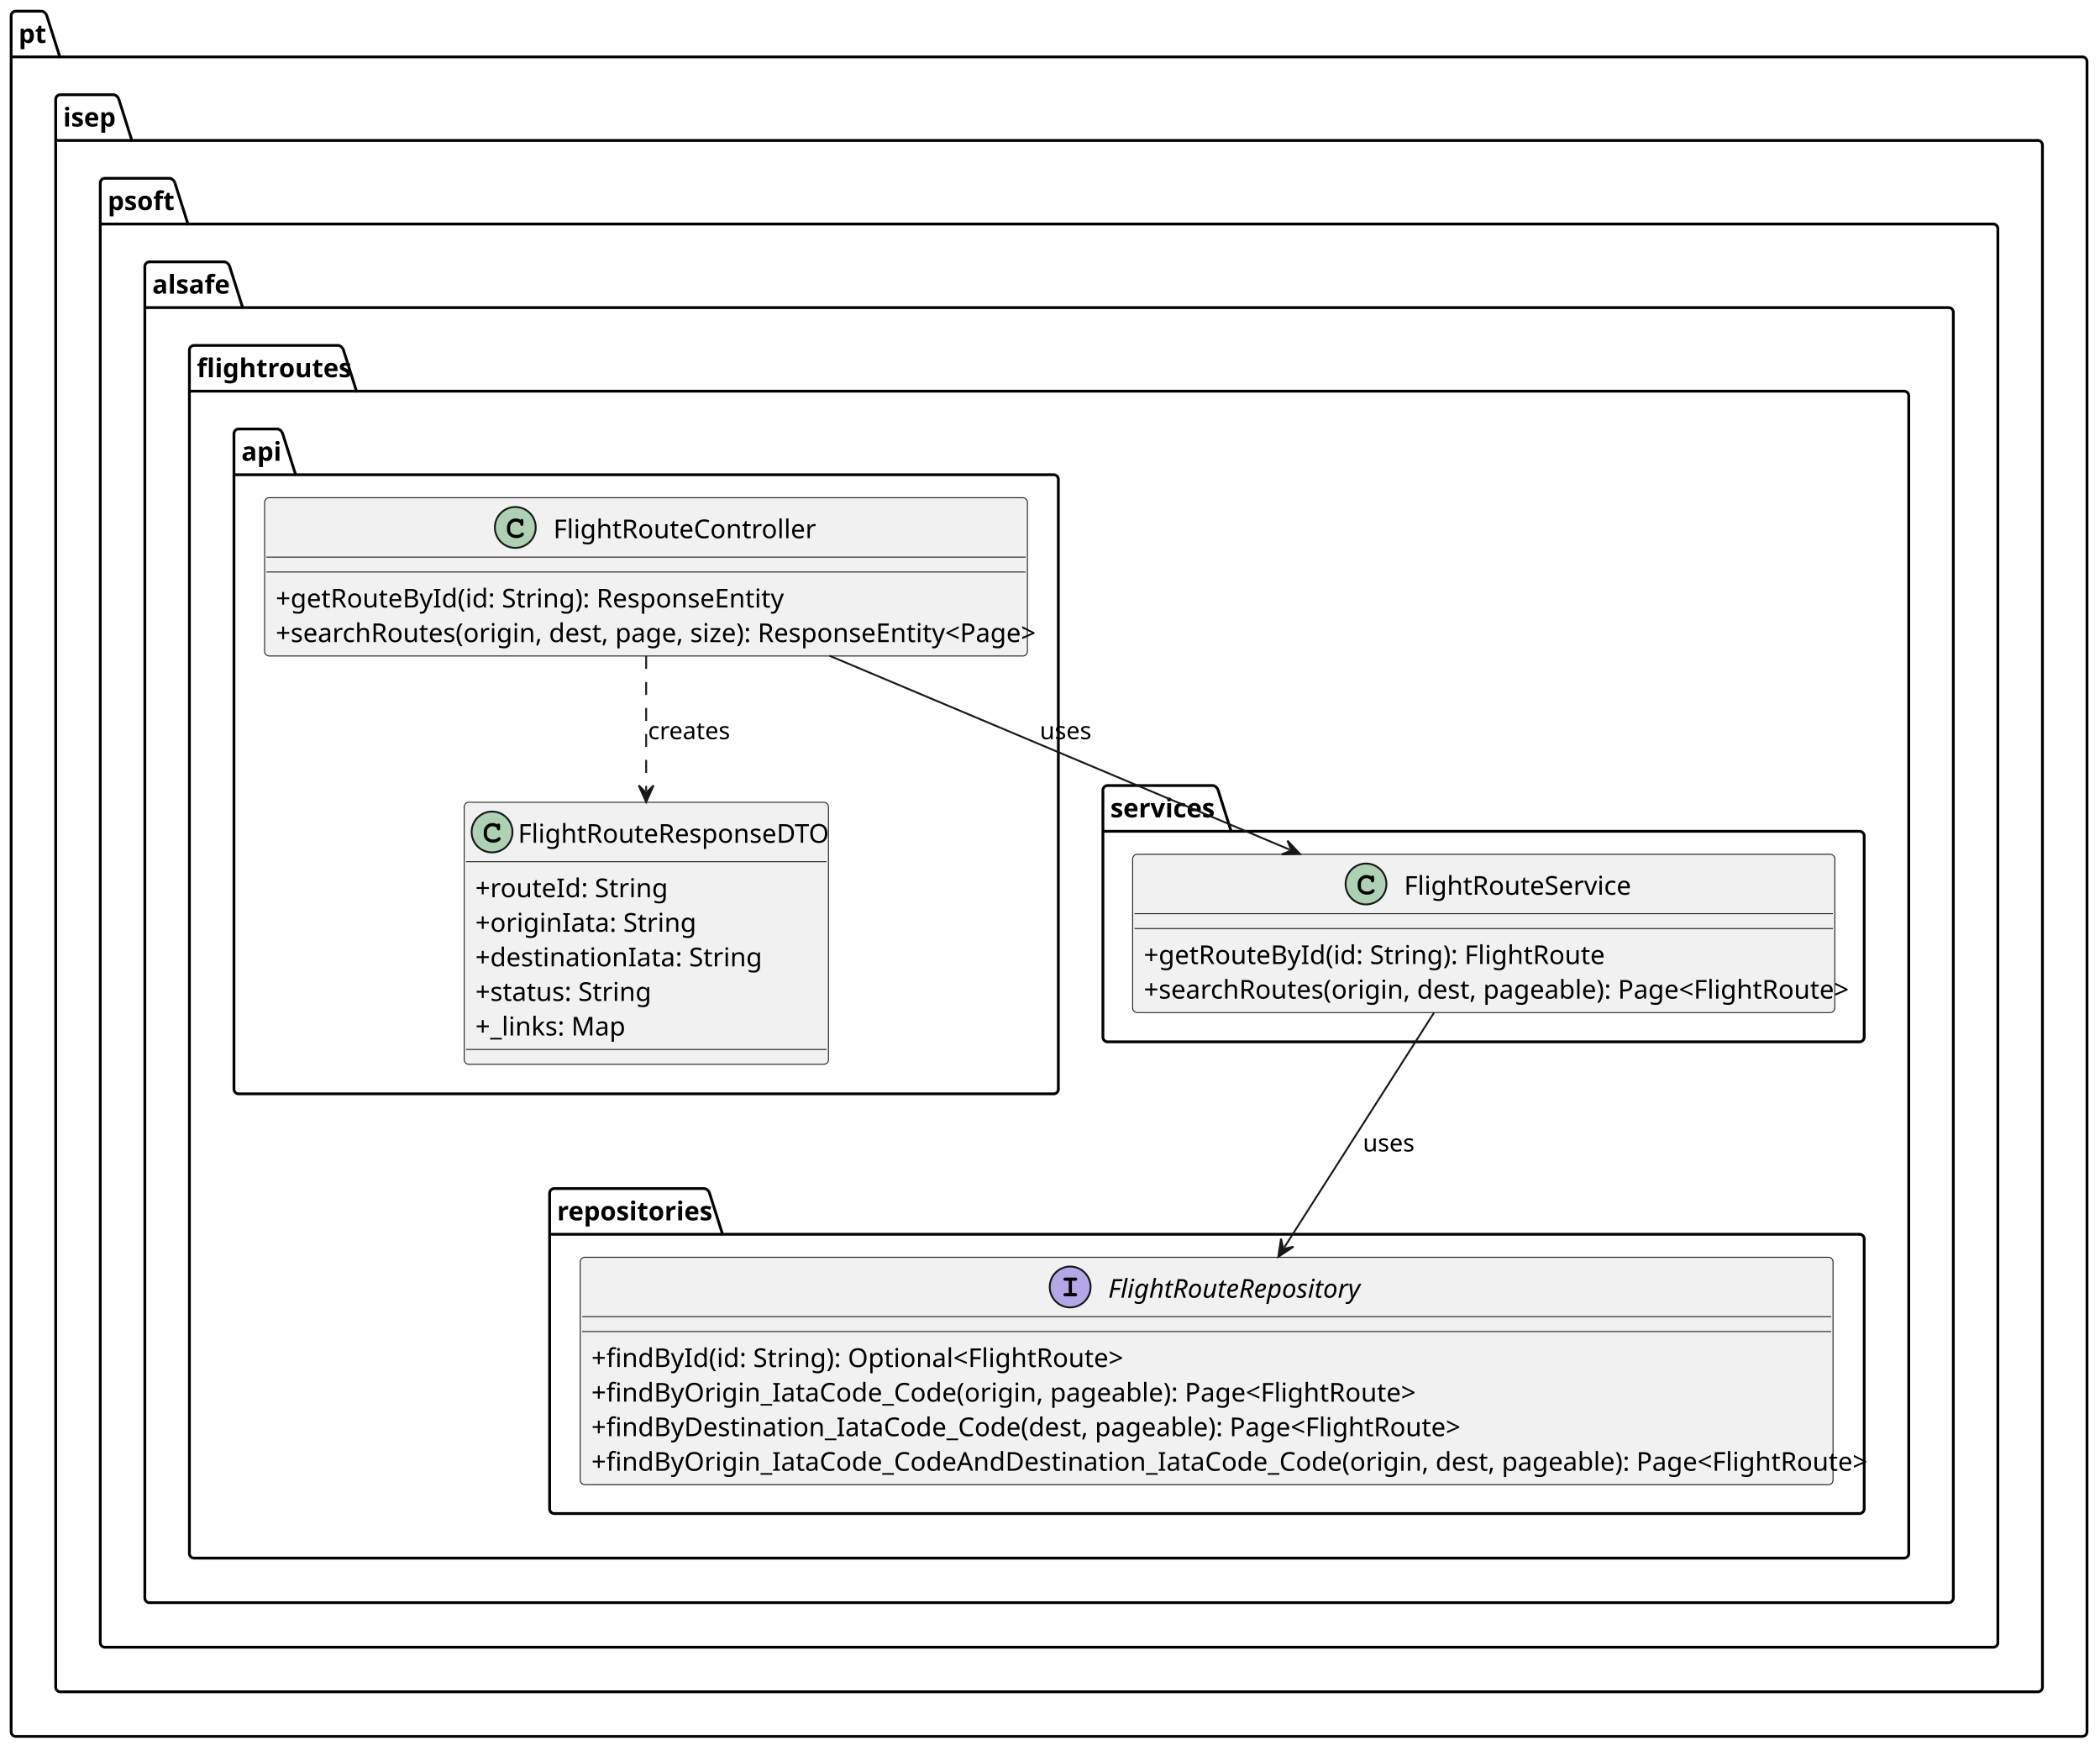
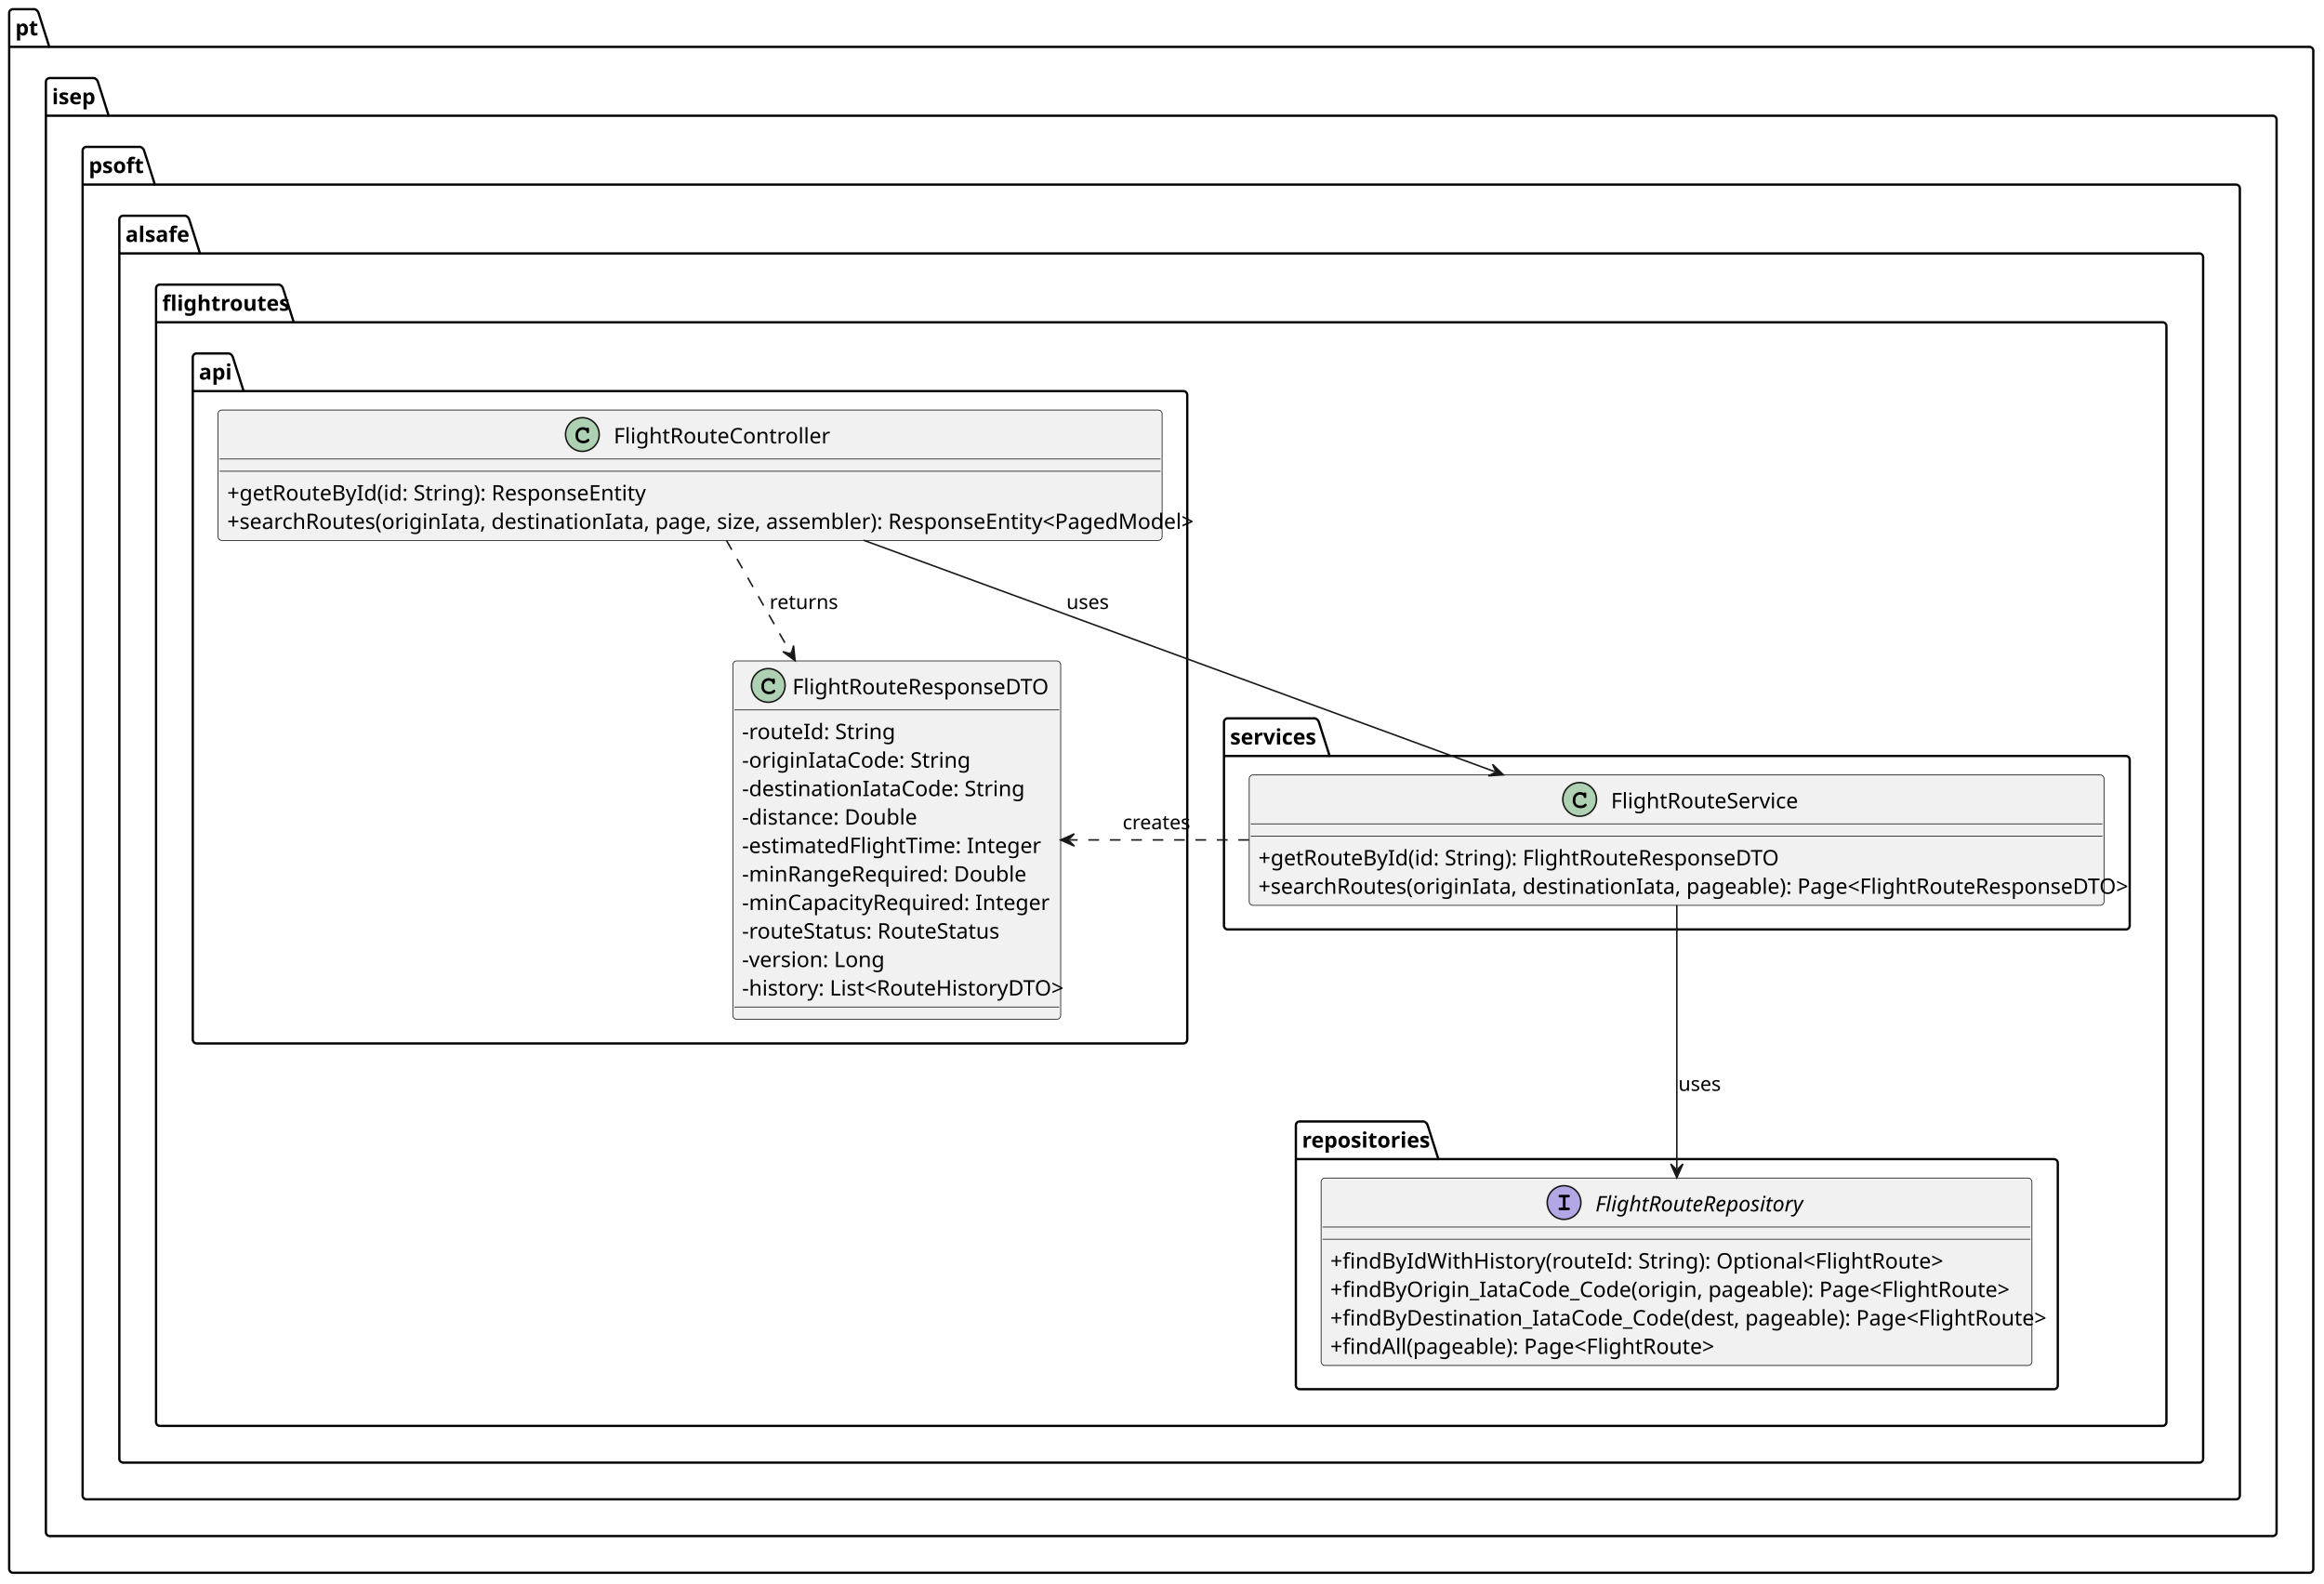
- <svg xmlns="http://www.w3.org/2000/svg" contentStyleType="text/css" data-diagram-type="CLASS" height="942px" preserveAspectRatio="none" style="width:1131px;height:942px;background:#FFFFFF;" version="1.1" viewBox="0 0 1131 942" width="1131px" zoomAndPan="magnify">
+ <svg xmlns="http://www.w3.org/2000/svg" contentStyleType="text/css" data-diagram-type="CLASS" height="1035px" preserveAspectRatio="none" style="width:1519px;height:1035px;background:#FFFFFF;" version="1.1" viewBox="0 0 1519 1035" width="1519px" zoomAndPan="magnify">
  <defs />
  <g>
    <g class="cluster" data-entity="pt" data-source-line="4" data-uid="ent0004" id="cluster_pt">
-       <path d="M8.5,6.014 L22.714,6.014 A3.75,3.75 0 0 1 25.214,8.514 L32.214,30.635 L1121.5,30.635 A2.5,2.5 0 0 1 1124,33.135 L1124,932.514 A2.5,2.5 0 0 1 1121.5,935.014 L8.5,935.014 A2.5,2.5 0 0 1 6,932.514 L6,8.514 A2.5,2.5 0 0 1 8.5,6.014" fill="none" style="stroke:#000000;stroke-width:1.5;" />
+       <path d="M8.5,6.014 L22.714,6.014 A3.75,3.75 0 0 1 25.214,8.514 L32.214,30.635 L1509.5,30.635 A2.5,2.5 0 0 1 1512,33.135 L1512,1025.514 A2.5,2.5 0 0 1 1509.5,1028.014 L8.5,1028.014 A2.5,2.5 0 0 1 6,1025.514 L6,8.514 A2.5,2.5 0 0 1 8.5,6.014" fill="none" style="stroke:#000000;stroke-width:1.5;" />
      <line style="stroke:#000000;stroke-width:1.5;" x1="6" x2="32.214" y1="30.635" y2="30.635" />
      <text fill="#000000" font-family="sans-serif" font-size="14" font-weight="bold" lengthAdjust="spacing" textLength="13.214" x="10" y="23.121">pt</text>
    </g>
    <g class="cluster" data-entity="isep" data-source-line="4" data-uid="ent0005" id="cluster_isep">
-       <path d="M32.5,51.014 L61.514,51.014 A3.75,3.75 0 0 1 64.014,53.514 L71.014,75.635 L1097.5,75.635 A2.5,2.5 0 0 1 1100,78.135 L1100,908.514 A2.5,2.5 0 0 1 1097.5,911.014 L32.5,911.014 A2.5,2.5 0 0 1 30,908.514 L30,53.514 A2.5,2.5 0 0 1 32.5,51.014" fill="none" style="stroke:#000000;stroke-width:1.5;" />
+       <path d="M32.5,51.014 L61.514,51.014 A3.75,3.75 0 0 1 64.014,53.514 L71.014,75.635 L1485.5,75.635 A2.5,2.5 0 0 1 1488,78.135 L1488,1001.514 A2.5,2.5 0 0 1 1485.5,1004.014 L32.5,1004.014 A2.5,2.5 0 0 1 30,1001.514 L30,53.514 A2.5,2.5 0 0 1 32.5,51.014" fill="none" style="stroke:#000000;stroke-width:1.5;" />
      <line style="stroke:#000000;stroke-width:1.5;" x1="30" x2="71.014" y1="75.635" y2="75.635" />
      <text fill="#000000" font-family="sans-serif" font-size="14" font-weight="bold" lengthAdjust="spacing" textLength="28.014" x="34" y="68.121">isep</text>
    </g>
    <g class="cluster" data-entity="psoft" data-source-line="4" data-uid="ent0006" id="cluster_psoft">
-       <path d="M56.5,96.014 L91.714,96.014 A3.75,3.75 0 0 1 94.214,98.514 L101.214,120.635 L1073.5,120.635 A2.5,2.5 0 0 1 1076,123.135 L1076,884.514 A2.5,2.5 0 0 1 1073.5,887.014 L56.5,887.014 A2.5,2.5 0 0 1 54,884.514 L54,98.514 A2.5,2.5 0 0 1 56.5,96.014" fill="none" style="stroke:#000000;stroke-width:1.5;" />
+       <path d="M56.5,96.014 L91.714,96.014 A3.75,3.75 0 0 1 94.214,98.514 L101.214,120.635 L1461.5,120.635 A2.5,2.5 0 0 1 1464,123.135 L1464,977.514 A2.5,2.5 0 0 1 1461.5,980.014 L56.5,980.014 A2.5,2.5 0 0 1 54,977.514 L54,98.514 A2.5,2.5 0 0 1 56.5,96.014" fill="none" style="stroke:#000000;stroke-width:1.5;" />
      <line style="stroke:#000000;stroke-width:1.5;" x1="54" x2="101.214" y1="120.635" y2="120.635" />
      <text fill="#000000" font-family="sans-serif" font-size="14" font-weight="bold" lengthAdjust="spacing" textLength="34.214" x="58" y="113.121">psoft</text>
    </g>
    <g class="cluster" data-entity="alsafe" data-source-line="4" data-uid="ent0007" id="cluster_alsafe">
-       <path d="M80.5,141.014 L121.196,141.014 A3.75,3.75 0 0 1 123.696,143.514 L130.696,165.635 L1049.5,165.635 A2.5,2.5 0 0 1 1052,168.135 L1052,860.514 A2.5,2.5 0 0 1 1049.5,863.014 L80.5,863.014 A2.5,2.5 0 0 1 78,860.514 L78,143.514 A2.5,2.5 0 0 1 80.5,141.014" fill="none" style="stroke:#000000;stroke-width:1.5;" />
+       <path d="M80.5,141.014 L121.196,141.014 A3.75,3.75 0 0 1 123.696,143.514 L130.696,165.635 L1437.5,165.635 A2.5,2.5 0 0 1 1440,168.135 L1440,953.514 A2.5,2.5 0 0 1 1437.5,956.014 L80.5,956.014 A2.5,2.5 0 0 1 78,953.514 L78,143.514 A2.5,2.5 0 0 1 80.5,141.014" fill="none" style="stroke:#000000;stroke-width:1.5;" />
      <line style="stroke:#000000;stroke-width:1.5;" x1="78" x2="130.696" y1="165.635" y2="165.635" />
      <text fill="#000000" font-family="sans-serif" font-size="14" font-weight="bold" lengthAdjust="spacing" textLength="39.696" x="82" y="158.121">alsafe</text>
    </g>
    <g class="cluster" data-entity="flightroutes" data-source-line="4" data-uid="ent0008" id="cluster_flightroutes">
-       <path d="M104.5,186.014 L182.493,186.014 A3.75,3.75 0 0 1 184.993,188.514 L191.993,210.635 L1025.5,210.635 A2.5,2.5 0 0 1 1028,213.135 L1028,836.514 A2.5,2.5 0 0 1 1025.5,839.014 L104.5,839.014 A2.5,2.5 0 0 1 102,836.514 L102,188.514 A2.5,2.5 0 0 1 104.5,186.014" fill="none" style="stroke:#000000;stroke-width:1.5;" />
+       <path d="M104.5,186.014 L182.493,186.014 A3.75,3.75 0 0 1 184.993,188.514 L191.993,210.635 L1413.5,210.635 A2.5,2.5 0 0 1 1416,213.135 L1416,929.514 A2.5,2.5 0 0 1 1413.5,932.014 L104.5,932.014 A2.5,2.5 0 0 1 102,929.514 L102,188.514 A2.5,2.5 0 0 1 104.5,186.014" fill="none" style="stroke:#000000;stroke-width:1.5;" />
      <line style="stroke:#000000;stroke-width:1.5;" x1="102" x2="191.993" y1="210.635" y2="210.635" />
      <text fill="#000000" font-family="sans-serif" font-size="14" font-weight="bold" lengthAdjust="spacing" textLength="76.993" x="106" y="203.121">flightroutes</text>
    </g>
    <g class="cluster" data-entity="api" data-source-line="3" data-uid="ent0002" id="cluster_api">
-       <path d="M128.5,231.014 L149.727,231.014 A3.75,3.75 0 0 1 152.227,233.514 L159.227,255.635 L567.5,255.635 A2.5,2.5 0 0 1 570,258.135 L570,586.514 A2.5,2.5 0 0 1 567.5,589.014 L128.5,589.014 A2.5,2.5 0 0 1 126,586.514 L126,233.514 A2.5,2.5 0 0 1 128.5,231.014" fill="none" style="stroke:#000000;stroke-width:1.5;" />
+       <path d="M128.5,231.014 L149.727,231.014 A3.75,3.75 0 0 1 152.227,233.514 L159.227,255.635 L773.5,255.635 A2.5,2.5 0 0 1 776,258.135 L776,679.514 A2.5,2.5 0 0 1 773.5,682.014 L128.5,682.014 A2.5,2.5 0 0 1 126,679.514 L126,233.514 A2.5,2.5 0 0 1 128.5,231.014" fill="none" style="stroke:#000000;stroke-width:1.5;" />
      <line style="stroke:#000000;stroke-width:1.5;" x1="126" x2="159.227" y1="255.635" y2="255.635" />
      <text fill="#000000" font-family="sans-serif" font-size="14" font-weight="bold" lengthAdjust="spacing" textLength="20.227" x="130" y="248.121">api</text>
    </g>
-     <g class="cluster" data-entity="services" data-source-line="17" data-uid="ent0010" id="cluster_services">
-       <path d="M596.5,423.014 L653.555,423.014 A3.75,3.75 0 0 1 656.055,425.514 L663.055,447.635 L1001.5,447.635 A2.5,2.5 0 0 1 1004,450.135 L1004,558.514 A2.5,2.5 0 0 1 1001.5,561.014 L596.5,561.014 A2.5,2.5 0 0 1 594,558.514 L594,425.514 A2.5,2.5 0 0 1 596.5,423.014" fill="none" style="stroke:#000000;stroke-width:1.5;" />
-       <line style="stroke:#000000;stroke-width:1.5;" x1="594" x2="663.055" y1="447.635" y2="447.635" />
-       <text fill="#000000" font-family="sans-serif" font-size="14" font-weight="bold" lengthAdjust="spacing" textLength="56.055" x="598" y="440.121">services</text>
+     <g class="cluster" data-entity="services" data-source-line="22" data-uid="ent0010" id="cluster_services">
+       <path d="M802.5,469.514 L859.555,469.514 A3.75,3.75 0 0 1 862.055,472.014 L869.055,494.135 L1389.5,494.135 A2.5,2.5 0 0 1 1392,496.635 L1392,605.014 A2.5,2.5 0 0 1 1389.5,607.514 L802.5,607.514 A2.5,2.5 0 0 1 800,605.014 L800,472.014 A2.5,2.5 0 0 1 802.5,469.514" fill="none" style="stroke:#000000;stroke-width:1.5;" />
+       <line style="stroke:#000000;stroke-width:1.5;" x1="800" x2="869.055" y1="494.135" y2="494.135" />
+       <text fill="#000000" font-family="sans-serif" font-size="14" font-weight="bold" lengthAdjust="spacing" textLength="56.055" x="804" y="486.621">services</text>
    </g>
-     <g class="cluster" data-entity="repositories" data-source-line="24" data-uid="ent0012" id="cluster_repositories">
-       <path d="M298.5,640.014 L379.638,640.014 A3.75,3.75 0 0 1 382.138,642.514 L389.138,664.635 L1001.5,664.635 A2.5,2.5 0 0 1 1004,667.135 L1004,812.514 A2.5,2.5 0 0 1 1001.5,815.014 L298.5,815.014 A2.5,2.5 0 0 1 296,812.514 L296,642.514 A2.5,2.5 0 0 1 298.5,640.014" fill="none" style="stroke:#000000;stroke-width:1.5;" />
-       <line style="stroke:#000000;stroke-width:1.5;" x1="296" x2="389.138" y1="664.635" y2="664.635" />
-       <text fill="#000000" font-family="sans-serif" font-size="14" font-weight="bold" lengthAdjust="spacing" textLength="80.138" x="300" y="657.121">repositories</text>
+     <g class="cluster" data-entity="repositories" data-source-line="29" data-uid="ent0012" id="cluster_repositories">
+       <path d="M849.5,733.014 L930.638,733.014 A3.75,3.75 0 0 1 933.138,735.514 L940.138,757.635 L1342.5,757.635 A2.5,2.5 0 0 1 1345,760.135 L1345,905.514 A2.5,2.5 0 0 1 1342.5,908.014 L849.5,908.014 A2.5,2.5 0 0 1 847,905.514 L847,735.514 A2.5,2.5 0 0 1 849.5,733.014" fill="none" style="stroke:#000000;stroke-width:1.5;" />
+       <line style="stroke:#000000;stroke-width:1.5;" x1="847" x2="940.138" y1="757.635" y2="757.635" />
+       <text fill="#000000" font-family="sans-serif" font-size="14" font-weight="bold" lengthAdjust="spacing" textLength="80.138" x="851" y="750.121">repositories</text>
    </g>
    <g class="entity" data-entity="FlightRouteController" data-source-line="4" data-uid="ent0003" id="entity_FlightRouteController">
-       <rect fill="#F1F1F1" height="85.242" rx="2.5" ry="2.5" style="stroke:#181818;stroke-width:0.5;" width="410.843" x="142.5" y="268.014" />
-       <ellipse cx="277.53" cy="284.014" fill="#ADD1B2" rx="11" ry="11" style="stroke:#181818;stroke-width:1;" />
-       <path d="M280.296,279.889 Q280.452,279.67 280.64,279.56 Q280.827,279.451 281.046,279.451 Q281.421,279.451 281.655,279.717 Q281.89,279.967 281.89,280.576 L281.89,282.029 Q281.89,282.639 281.655,282.904 Q281.421,283.17 281.046,283.17 Q280.702,283.17 280.499,282.967 Q280.296,282.779 280.187,282.264 Q280.14,281.904 279.952,281.717 Q279.624,281.342 279.015,281.123 Q278.405,280.904 277.78,280.904 Q277.015,280.904 276.374,281.232 Q275.749,281.56 275.249,282.31 Q274.765,283.06 274.765,284.092 L274.765,285.185 Q274.765,286.42 275.655,287.248 Q276.546,288.06 278.14,288.06 Q279.077,288.06 279.733,287.81 Q280.124,287.654 280.546,287.217 Q280.812,286.951 280.952,286.873 Q281.108,286.795 281.312,286.795 Q281.64,286.795 281.89,287.06 Q282.155,287.31 282.155,287.654 Q282.155,287.998 281.812,288.404 Q281.312,288.982 280.515,289.31 Q279.437,289.764 278.14,289.764 Q276.624,289.764 275.421,289.139 Q274.437,288.639 273.749,287.576 Q273.062,286.498 273.062,285.217 L273.062,284.06 Q273.062,282.732 273.671,281.592 Q274.296,280.435 275.39,279.826 Q276.483,279.201 277.718,279.201 Q278.452,279.201 279.093,279.373 Q279.749,279.529 280.296,279.889 Z " fill="#000000" />
-       <text fill="#000000" font-family="sans-serif" font-size="14" lengthAdjust="spacing" textLength="132.282" x="298.03" y="289.81">FlightRouteController</text>
-       <line style="stroke:#181818;stroke-width:0.5;" x1="143.5" x2="552.343" y1="300.014" y2="300.014" />
-       <line style="stroke:#181818;stroke-width:0.5;" x1="143.5" x2="552.343" y1="308.014" y2="308.014" />
+       <rect fill="#F1F1F1" height="85.242" rx="2.5" ry="2.5" style="stroke:#181818;stroke-width:0.5;" width="617.076" x="142.5" y="268.014" />
+       <ellipse cx="380.647" cy="284.014" fill="#ADD1B2" rx="11" ry="11" style="stroke:#181818;stroke-width:1;" />
+       <path d="M383.413,279.889 Q383.569,279.67 383.756,279.56 Q383.944,279.451 384.163,279.451 Q384.538,279.451 384.772,279.717 Q385.006,279.967 385.006,280.576 L385.006,282.029 Q385.006,282.639 384.772,282.904 Q384.538,283.17 384.163,283.17 Q383.819,283.17 383.616,282.967 Q383.413,282.779 383.303,282.264 Q383.256,281.904 383.069,281.717 Q382.741,281.342 382.131,281.123 Q381.522,280.904 380.897,280.904 Q380.131,280.904 379.491,281.232 Q378.866,281.56 378.366,282.31 Q377.881,283.06 377.881,284.092 L377.881,285.185 Q377.881,286.42 378.772,287.248 Q379.663,288.06 381.256,288.06 Q382.194,288.06 382.85,287.81 Q383.241,287.654 383.663,287.217 Q383.928,286.951 384.069,286.873 Q384.225,286.795 384.428,286.795 Q384.756,286.795 385.006,287.06 Q385.272,287.31 385.272,287.654 Q385.272,287.998 384.928,288.404 Q384.428,288.982 383.631,289.31 Q382.553,289.764 381.256,289.764 Q379.741,289.764 378.538,289.139 Q377.553,288.639 376.866,287.576 Q376.178,286.498 376.178,285.217 L376.178,284.06 Q376.178,282.732 376.788,281.592 Q377.413,280.435 378.506,279.826 Q379.6,279.201 380.834,279.201 Q381.569,279.201 382.209,279.373 Q382.866,279.529 383.413,279.889 Z " fill="#000000" />
+       <text fill="#000000" font-family="sans-serif" font-size="14" lengthAdjust="spacing" textLength="132.282" x="401.147" y="289.81">FlightRouteController</text>
+       <line style="stroke:#181818;stroke-width:0.5;" x1="143.5" x2="758.576" y1="300.014" y2="300.014" />
+       <line style="stroke:#181818;stroke-width:0.5;" x1="143.5" x2="758.576" y1="308.014" y2="308.014" />
      <text fill="#000000" font-family="sans-serif" font-size="14" lengthAdjust="spacing" textLength="263.416" x="148.5" y="327.121">+getRouteById(id: String): ResponseEntity</text>
-       <text fill="#000000" font-family="sans-serif" font-size="14" lengthAdjust="spacing" textLength="398.843" x="148.5" y="345.742">+searchRoutes(origin, dest, page, size): ResponseEntity&lt;Page&gt;</text>
+       <text fill="#000000" font-family="sans-serif" font-size="14" lengthAdjust="spacing" textLength="605.076" x="148.5" y="345.742">+searchRoutes(originIata, destinationIata, page, size, assembler): ResponseEntity&lt;PagedModel&gt;</text>
    </g>
    <g class="entity" data-entity="FlightRouteResponseDTO" data-source-line="8" data-uid="ent0009" id="entity_FlightRouteResponseDTO">
-       <rect fill="#F1F1F1" height="141.106" rx="2.5" ry="2.5" style="stroke:#181818;stroke-width:0.5;" width="196.185" x="250" y="432.014" />
-       <ellipse cx="265" cy="448.014" fill="#ADD1B2" rx="11" ry="11" style="stroke:#181818;stroke-width:1;" />
-       <path d="M267.766,443.889 Q267.922,443.67 268.109,443.56 Q268.297,443.451 268.516,443.451 Q268.891,443.451 269.125,443.717 Q269.359,443.967 269.359,444.576 L269.359,446.029 Q269.359,446.639 269.125,446.904 Q268.891,447.17 268.516,447.17 Q268.172,447.17 267.969,446.967 Q267.766,446.779 267.656,446.264 Q267.609,445.904 267.422,445.717 Q267.094,445.342 266.484,445.123 Q265.875,444.904 265.25,444.904 Q264.484,444.904 263.844,445.232 Q263.219,445.56 262.719,446.31 Q262.234,447.06 262.234,448.092 L262.234,449.185 Q262.234,450.42 263.125,451.248 Q264.016,452.06 265.609,452.06 Q266.547,452.06 267.203,451.81 Q267.594,451.654 268.016,451.217 Q268.281,450.951 268.422,450.873 Q268.578,450.795 268.781,450.795 Q269.109,450.795 269.359,451.06 Q269.625,451.31 269.625,451.654 Q269.625,451.998 269.281,452.404 Q268.781,452.982 267.984,453.31 Q266.906,453.764 265.609,453.764 Q264.094,453.764 262.891,453.139 Q261.906,452.639 261.219,451.576 Q260.531,450.498 260.531,449.217 L260.531,448.06 Q260.531,446.732 261.141,445.592 Q261.766,444.435 262.859,443.826 Q263.953,443.201 265.188,443.201 Q265.922,443.201 266.562,443.373 Q267.219,443.529 267.766,443.889 Z " fill="#000000" />
-       <text fill="#000000" font-family="sans-serif" font-size="14" lengthAdjust="spacing" textLength="164.185" x="279" y="453.81">FlightRouteResponseDTO</text>
-       <line style="stroke:#181818;stroke-width:0.5;" x1="251" x2="445.185" y1="464.014" y2="464.014" />
-       <text fill="#000000" font-family="sans-serif" font-size="14" lengthAdjust="spacing" textLength="96.113" x="256" y="483.121">+routeId: String</text>
-       <text fill="#000000" font-family="sans-serif" font-size="14" lengthAdjust="spacing" textLength="110.12" x="256" y="501.742">+originIata: String</text>
-       <text fill="#000000" font-family="sans-serif" font-size="14" lengthAdjust="spacing" textLength="143.596" x="256" y="520.363">+destinationIata: String</text>
-       <text fill="#000000" font-family="sans-serif" font-size="14" lengthAdjust="spacing" textLength="89.879" x="256" y="538.984">+status: String</text>
-       <text fill="#000000" font-family="sans-serif" font-size="14" lengthAdjust="spacing" textLength="78.982" x="256" y="557.606">+_links: Map</text>
-       <line style="stroke:#181818;stroke-width:0.5;" x1="251" x2="445.185" y1="565.119" y2="565.119" />
+       <rect fill="#F1F1F1" height="234.211" rx="2.5" ry="2.5" style="stroke:#181818;stroke-width:0.5;" width="214.282" x="479" y="432.014" />
+       <ellipse cx="502.144" cy="448.014" fill="#ADD1B2" rx="11" ry="11" style="stroke:#181818;stroke-width:1;" />
+       <path d="M504.909,443.889 Q505.065,443.67 505.253,443.56 Q505.44,443.451 505.659,443.451 Q506.034,443.451 506.269,443.717 Q506.503,443.967 506.503,444.576 L506.503,446.029 Q506.503,446.639 506.269,446.904 Q506.034,447.17 505.659,447.17 Q505.315,447.17 505.112,446.967 Q504.909,446.779 504.8,446.264 Q504.753,445.904 504.565,445.717 Q504.237,445.342 503.628,445.123 Q503.019,444.904 502.394,444.904 Q501.628,444.904 500.987,445.232 Q500.362,445.56 499.862,446.31 Q499.378,447.06 499.378,448.092 L499.378,449.185 Q499.378,450.42 500.269,451.248 Q501.159,452.06 502.753,452.06 Q503.69,452.06 504.347,451.81 Q504.737,451.654 505.159,451.217 Q505.425,450.951 505.565,450.873 Q505.722,450.795 505.925,450.795 Q506.253,450.795 506.503,451.06 Q506.769,451.31 506.769,451.654 Q506.769,451.998 506.425,452.404 Q505.925,452.982 505.128,453.31 Q504.05,453.764 502.753,453.764 Q501.237,453.764 500.034,453.139 Q499.05,452.639 498.362,451.576 Q497.675,450.498 497.675,449.217 L497.675,448.06 Q497.675,446.732 498.284,445.592 Q498.909,444.435 500.003,443.826 Q501.097,443.201 502.331,443.201 Q503.065,443.201 503.706,443.373 Q504.362,443.529 504.909,443.889 Z " fill="#000000" />
+       <text fill="#000000" font-family="sans-serif" font-size="14" lengthAdjust="spacing" textLength="164.185" x="517.953" y="453.81">FlightRouteResponseDTO</text>
+       <line style="stroke:#181818;stroke-width:0.5;" x1="480" x2="692.282" y1="464.014" y2="464.014" />
+       <text fill="#000000" font-family="sans-serif" font-size="14" lengthAdjust="spacing" textLength="92.6" x="485" y="483.121">-routeId: String</text>
+       <text fill="#000000" font-family="sans-serif" font-size="14" lengthAdjust="spacing" textLength="140.075" x="485" y="501.742">-originIataCode: String</text>
+       <text fill="#000000" font-family="sans-serif" font-size="14" lengthAdjust="spacing" textLength="173.551" x="485" y="520.363">-destinationIataCode: String</text>
+       <text fill="#000000" font-family="sans-serif" font-size="14" lengthAdjust="spacing" textLength="108.951" x="485" y="538.984">-distance: Double</text>
+       <text fill="#000000" font-family="sans-serif" font-size="14" lengthAdjust="spacing" textLength="182.068" x="485" y="557.606">-estimatedFlightTime: Integer</text>
+       <text fill="#000000" font-family="sans-serif" font-size="14" lengthAdjust="spacing" textLength="177.434" x="485" y="576.227">-minRangeRequired: Double</text>
+       <text fill="#000000" font-family="sans-serif" font-size="14" lengthAdjust="spacing" textLength="189.868" x="485" y="594.848">-minCapacityRequired: Integer</text>
+       <text fill="#000000" font-family="sans-serif" font-size="14" lengthAdjust="spacing" textLength="161.089" x="485" y="613.469">-routeStatus: RouteStatus</text>
+       <text fill="#000000" font-family="sans-serif" font-size="14" lengthAdjust="spacing" textLength="88.717" x="485" y="632.09">-version: Long</text>
+       <text fill="#000000" font-family="sans-serif" font-size="14" lengthAdjust="spacing" textLength="202.282" x="485" y="650.711">-history: List&lt;RouteHistoryDTO&gt;</text>
+       <line style="stroke:#181818;stroke-width:0.5;" x1="480" x2="692.282" y1="658.225" y2="658.225" />
    </g>
-     <g class="entity" data-entity="FlightRouteService" data-source-line="18" data-uid="ent0011" id="entity_FlightRouteService">
-       <rect fill="#F1F1F1" height="85.242" rx="2.5" ry="2.5" style="stroke:#181818;stroke-width:0.5;" width="378.174" x="610" y="460.014" />
-       <ellipse cx="735.699" cy="476.014" fill="#ADD1B2" rx="11" ry="11" style="stroke:#181818;stroke-width:1;" />
-       <path d="M738.465,471.889 Q738.621,471.67 738.809,471.56 Q738.996,471.451 739.215,471.451 Q739.59,471.451 739.824,471.717 Q740.059,471.967 740.059,472.576 L740.059,474.029 Q740.059,474.639 739.824,474.904 Q739.59,475.17 739.215,475.17 Q738.871,475.17 738.668,474.967 Q738.465,474.779 738.356,474.264 Q738.309,473.904 738.121,473.717 Q737.793,473.342 737.184,473.123 Q736.574,472.904 735.949,472.904 Q735.184,472.904 734.543,473.232 Q733.918,473.56 733.418,474.31 Q732.934,475.06 732.934,476.092 L732.934,477.185 Q732.934,478.42 733.824,479.248 Q734.715,480.06 736.309,480.06 Q737.246,480.06 737.902,479.81 Q738.293,479.654 738.715,479.217 Q738.981,478.951 739.121,478.873 Q739.277,478.795 739.481,478.795 Q739.809,478.795 740.059,479.06 Q740.324,479.31 740.324,479.654 Q740.324,479.998 739.981,480.404 Q739.481,480.982 738.684,481.31 Q737.606,481.764 736.309,481.764 Q734.793,481.764 733.59,481.139 Q732.606,480.639 731.918,479.576 Q731.231,478.498 731.231,477.217 L731.231,476.06 Q731.231,474.732 731.84,473.592 Q732.465,472.435 733.559,471.826 Q734.652,471.201 735.887,471.201 Q736.621,471.201 737.262,471.373 Q737.918,471.529 738.465,471.889 Z " fill="#000000" />
-       <text fill="#000000" font-family="sans-serif" font-size="14" lengthAdjust="spacing" textLength="118.275" x="756.199" y="481.81">FlightRouteService</text>
-       <line style="stroke:#181818;stroke-width:0.5;" x1="611" x2="987.174" y1="492.014" y2="492.014" />
-       <line style="stroke:#181818;stroke-width:0.5;" x1="611" x2="987.174" y1="500.014" y2="500.014" />
-       <text fill="#000000" font-family="sans-serif" font-size="14" lengthAdjust="spacing" textLength="236.954" x="616" y="519.121">+getRouteById(id: String): FlightRoute</text>
-       <text fill="#000000" font-family="sans-serif" font-size="14" lengthAdjust="spacing" textLength="366.174" x="616" y="537.742">+searchRoutes(origin, dest, pageable): Page&lt;FlightRoute&gt;</text>
+     <g class="entity" data-entity="FlightRouteService" data-source-line="23" data-uid="ent0011" id="entity_FlightRouteService">
+       <rect fill="#F1F1F1" height="85.242" rx="2.5" ry="2.5" style="stroke:#181818;stroke-width:0.5;" width="558.725" x="816.5" y="506.514" />
+       <ellipse cx="1032.475" cy="522.514" fill="#ADD1B2" rx="11" ry="11" style="stroke:#181818;stroke-width:1;" />
+       <path d="M1035.24,518.389 Q1035.397,518.17 1035.584,518.061 Q1035.772,517.951 1035.99,517.951 Q1036.365,517.951 1036.6,518.217 Q1036.834,518.467 1036.834,519.076 L1036.834,520.529 Q1036.834,521.139 1036.6,521.404 Q1036.365,521.67 1035.99,521.67 Q1035.647,521.67 1035.443,521.467 Q1035.24,521.279 1035.131,520.764 Q1035.084,520.404 1034.897,520.217 Q1034.568,519.842 1033.959,519.623 Q1033.35,519.404 1032.725,519.404 Q1031.959,519.404 1031.318,519.732 Q1030.693,520.061 1030.193,520.811 Q1029.709,521.561 1029.709,522.592 L1029.709,523.686 Q1029.709,524.92 1030.6,525.748 Q1031.49,526.561 1033.084,526.561 Q1034.022,526.561 1034.678,526.311 Q1035.068,526.154 1035.49,525.717 Q1035.756,525.451 1035.897,525.373 Q1036.053,525.295 1036.256,525.295 Q1036.584,525.295 1036.834,525.561 Q1037.1,525.811 1037.1,526.154 Q1037.1,526.498 1036.756,526.904 Q1036.256,527.482 1035.459,527.811 Q1034.381,528.264 1033.084,528.264 Q1031.568,528.264 1030.365,527.639 Q1029.381,527.139 1028.693,526.076 Q1028.006,524.998 1028.006,523.717 L1028.006,522.561 Q1028.006,521.232 1028.615,520.092 Q1029.24,518.936 1030.334,518.326 Q1031.428,517.701 1032.662,517.701 Q1033.397,517.701 1034.037,517.873 Q1034.693,518.029 1035.24,518.389 Z " fill="#000000" />
+       <text fill="#000000" font-family="sans-serif" font-size="14" lengthAdjust="spacing" textLength="118.275" x="1052.975" y="528.311">FlightRouteService</text>
+       <line style="stroke:#181818;stroke-width:0.5;" x1="817.5" x2="1374.225" y1="538.514" y2="538.514" />
+       <line style="stroke:#181818;stroke-width:0.5;" x1="817.5" x2="1374.225" y1="546.514" y2="546.514" />
+       <text fill="#000000" font-family="sans-serif" font-size="14" lengthAdjust="spacing" textLength="329.547" x="822.5" y="565.621">+getRouteById(id: String): FlightRouteResponseDTO</text>
+       <text fill="#000000" font-family="sans-serif" font-size="14" lengthAdjust="spacing" textLength="546.725" x="822.5" y="584.242">+searchRoutes(originIata, destinationIata, pageable): Page&lt;FlightRouteResponseDTO&gt;</text>
    </g>
-     <g class="entity" data-entity="FlightRouteRepository" data-source-line="25" data-uid="ent0013" id="entity_FlightRouteRepository">
-       <rect fill="#F1F1F1" height="122.484" rx="2.5" ry="2.5" style="stroke:#181818;stroke-width:0.5;" width="674.724" x="312.5" y="677.014" />
-       <ellipse cx="576.357" cy="693.014" fill="#B4A7E5" rx="11" ry="11" style="stroke:#181818;stroke-width:1;" />
-       <path d="M577.31,689.654 L577.31,696.311 L579.029,696.311 Q579.638,696.311 579.904,696.545 Q580.169,696.779 580.169,697.17 Q580.169,697.545 579.904,697.779 Q579.638,698.014 579.029,698.014 L573.888,698.014 Q573.279,698.014 573.013,697.779 Q572.748,697.545 572.748,697.154 Q572.748,696.779 573.013,696.545 Q573.279,696.311 573.888,696.311 L575.607,696.311 L575.607,689.654 L573.888,689.654 Q573.279,689.654 573.013,689.42 Q572.748,689.186 572.748,688.795 Q572.748,688.42 573.013,688.186 Q573.279,687.951 573.888,687.951 L579.029,687.951 Q579.638,687.951 579.904,688.186 Q580.169,688.42 580.169,688.795 Q580.169,689.186 579.904,689.42 Q579.638,689.654 579.029,689.654 L577.31,689.654 Z " fill="#000000" />
-       <text fill="#000000" font-family="sans-serif" font-size="14" font-style="italic" lengthAdjust="spacing" textLength="138.51" x="596.857" y="698.811">FlightRouteRepository</text>
-       <line style="stroke:#181818;stroke-width:0.5;" x1="313.5" x2="986.224" y1="709.014" y2="709.014" />
-       <line style="stroke:#181818;stroke-width:0.5;" x1="313.5" x2="986.224" y1="717.014" y2="717.014" />
-       <text fill="#000000" font-family="sans-serif" font-size="14" lengthAdjust="spacing" textLength="271.202" x="318.5" y="736.121">+findById(id: String): Optional&lt;FlightRoute&gt;</text>
-       <text fill="#000000" font-family="sans-serif" font-size="14" lengthAdjust="spacing" textLength="427.67" x="318.5" y="754.742">+findByOrigin_IataCode_Code(origin, pageable): Page&lt;FlightRoute&gt;</text>
-       <text fill="#000000" font-family="sans-serif" font-size="14" lengthAdjust="spacing" textLength="452.587" x="318.5" y="773.363">+findByDestination_IataCode_Code(dest, pageable): Page&lt;FlightRoute&gt;</text>
-       <text fill="#000000" font-family="sans-serif" font-size="14" lengthAdjust="spacing" textLength="662.724" x="318.5" y="791.984">+findByOrigin_IataCode_CodeAndDestination_IataCode_Code(origin, dest, pageable): Page&lt;FlightRoute&gt;</text>
+     <g class="entity" data-entity="FlightRouteRepository" data-source-line="30" data-uid="ent0013" id="entity_FlightRouteRepository">
+       <rect fill="#F1F1F1" height="122.484" rx="2.5" ry="2.5" style="stroke:#181818;stroke-width:0.5;" width="464.587" x="863.5" y="770.014" />
+       <ellipse cx="1022.289" cy="786.014" fill="#B4A7E5" rx="11" ry="11" style="stroke:#181818;stroke-width:1;" />
+       <path d="M1023.242,782.654 L1023.242,789.311 L1024.96,789.311 Q1025.57,789.311 1025.835,789.545 Q1026.101,789.779 1026.101,790.17 Q1026.101,790.545 1025.835,790.779 Q1025.57,791.014 1024.96,791.014 L1019.82,791.014 Q1019.21,791.014 1018.945,790.779 Q1018.679,790.545 1018.679,790.154 Q1018.679,789.779 1018.945,789.545 Q1019.21,789.311 1019.82,789.311 L1021.539,789.311 L1021.539,782.654 L1019.82,782.654 Q1019.21,782.654 1018.945,782.42 Q1018.679,782.186 1018.679,781.795 Q1018.679,781.42 1018.945,781.186 Q1019.21,780.951 1019.82,780.951 L1024.96,780.951 Q1025.57,780.951 1025.835,781.186 Q1026.101,781.42 1026.101,781.795 Q1026.101,782.186 1025.835,782.42 Q1025.57,782.654 1024.96,782.654 L1023.242,782.654 Z " fill="#000000" />
+       <text fill="#000000" font-family="sans-serif" font-size="14" font-style="italic" lengthAdjust="spacing" textLength="138.51" x="1042.789" y="791.811">FlightRouteRepository</text>
+       <line style="stroke:#181818;stroke-width:0.5;" x1="864.5" x2="1327.087" y1="802.014" y2="802.014" />
+       <line style="stroke:#181818;stroke-width:0.5;" x1="864.5" x2="1327.087" y1="810.014" y2="810.014" />
+       <text fill="#000000" font-family="sans-serif" font-size="14" lengthAdjust="spacing" textLength="375.45" x="869.5" y="829.121">+findByIdWithHistory(routeId: String): Optional&lt;FlightRoute&gt;</text>
+       <text fill="#000000" font-family="sans-serif" font-size="14" lengthAdjust="spacing" textLength="427.67" x="869.5" y="847.742">+findByOrigin_IataCode_Code(origin, pageable): Page&lt;FlightRoute&gt;</text>
+       <text fill="#000000" font-family="sans-serif" font-size="14" lengthAdjust="spacing" textLength="452.587" x="869.5" y="866.363">+findByDestination_IataCode_Code(dest, pageable): Page&lt;FlightRoute&gt;</text>
+       <text fill="#000000" font-family="sans-serif" font-size="14" lengthAdjust="spacing" textLength="241.664" x="869.5" y="884.984">+findAll(pageable): Page&lt;FlightRoute&gt;</text>
    </g>
-     <g class="link" data-entity-1="FlightRouteController" data-entity-2="FlightRouteResponseDTO" data-source-line="33" data-uid="lnk14" id="link_FlightRouteController_FlightRouteResponseDTO">
-       <path codeLine="33" d="M348,353.214 C348,376.264 348,399.494 348,425.914" fill="none" id="FlightRouteController-to-FlightRouteResponseDTO" style="stroke:#181818;stroke-width:1;stroke-dasharray:7,7;" />
-       <polygon fill="#181818" points="348,431.914,352,422.914,348,426.914,344,422.914,348,431.914" style="stroke:#181818;stroke-width:1;" />
-       <text fill="#000000" font-family="sans-serif" font-size="13" lengthAdjust="spacing" textLength="42.631" x="349" y="398.042">creates</text>
+     <g class="link" data-entity-1="FlightRouteController" data-entity-2="FlightRouteService" data-source-line="38" data-uid="lnk14" id="link_FlightRouteController_FlightRouteService">
+       <path codeLine="38" d="M564.46,353.114 C682.12,396.254 859.377,461.248 976.997,504.378" fill="none" id="FlightRouteController-to-FlightRouteService" style="stroke:#181818;stroke-width:1;" />
+       <polygon fill="#181818" points="982.63,506.444,975.557,499.59,977.936,504.722,972.803,507.101,982.63,506.444" style="stroke:#181818;stroke-width:1;" />
+       <text fill="#000000" font-family="sans-serif" font-size="13" lengthAdjust="spacing" textLength="27.46" x="697" y="398.042">uses</text>
    </g>
-     <g class="link" data-entity-1="FlightRouteController" data-entity-2="FlightRouteService" data-source-line="34" data-uid="lnk15" id="link_FlightRouteController_FlightRouteService">
-       <path codeLine="34" d="M446.7,353.094 C521.87,384.764 619.381,425.844 694.611,457.534" fill="none" id="FlightRouteController-to-FlightRouteService" style="stroke:#181818;stroke-width:1;" />
-       <polygon fill="#181818" points="700.14,459.864,693.399,452.683,695.532,457.923,690.293,460.056,700.14,459.864" style="stroke:#181818;stroke-width:1;" />
-       <text fill="#000000" font-family="sans-serif" font-size="13" lengthAdjust="spacing" textLength="27.46" x="560" y="398.042">uses</text>
+     <g class="link" data-entity-1="FlightRouteService" data-entity-2="FlightRouteRepository" data-source-line="39" data-uid="lnk15" id="link_FlightRouteService_FlightRouteRepository">
+       <path codeLine="39" d="M1096,591.634 C1096,638.784 1096,710.034 1096,763.764" fill="none" id="FlightRouteService-to-FlightRouteRepository" style="stroke:#181818;stroke-width:1;" />
+       <polygon fill="#181818" points="1096,769.764,1100,760.764,1096,764.764,1092,760.764,1096,769.764" style="stroke:#181818;stroke-width:1;" />
+       <text fill="#000000" font-family="sans-serif" font-size="13" lengthAdjust="spacing" textLength="27.46" x="1097" y="713.042">uses</text>
    </g>
-     <g class="link" data-entity-1="FlightRouteService" data-entity-2="FlightRouteRepository" data-source-line="35" data-uid="lnk16" id="link_FlightRouteService_FlightRouteRepository">
-       <path codeLine="35" d="M772.36,545.264 C749.01,581.854 717.997,630.456 691.677,671.706" fill="none" id="FlightRouteService-to-FlightRouteRepository" style="stroke:#181818;stroke-width:1;" />
-       <polygon fill="#181818" points="688.45,676.764,696.663,671.328,691.139,672.549,689.919,667.025,688.45,676.764" style="stroke:#181818;stroke-width:1;" />
-       <text fill="#000000" font-family="sans-serif" font-size="13" lengthAdjust="spacing" textLength="27.46" x="734" y="620.042">uses</text>
+     <g class="link" data-entity-1="FlightRouteService" data-entity-2="FlightRouteResponseDTO" data-source-line="40" data-uid="lnk16" id="link_FlightRouteService_FlightRouteResponseDTO">
+       <path codeLine="40" d="M816.38,549.014 C772.61,549.014 735.82,549.014 699.22,549.014" fill="none" id="FlightRouteService-to-FlightRouteResponseDTO" style="stroke:#181818;stroke-width:1;stroke-dasharray:7,7;" />
+       <polygon fill="#181818" points="693.22,549.014,702.22,553.014,698.22,549.014,702.22,545.014,693.22,549.014" style="stroke:#181818;stroke-width:1;" />
+       <text fill="#000000" font-family="sans-serif" font-size="13" lengthAdjust="spacing" textLength="42.631" x="733.75" y="542.042">creates</text>
+     </g>
+     <g class="link" data-entity-1="FlightRouteController" data-entity-2="FlightRouteResponseDTO" data-source-line="41" data-uid="lnk17" id="link_FlightRouteController_FlightRouteResponseDTO">
+       <path codeLine="41" d="M474.82,353.254 C487.43,375.334 500.615,398.433 516.695,426.593" fill="none" id="FlightRouteController-to-FlightRouteResponseDTO" style="stroke:#181818;stroke-width:1;stroke-dasharray:7,7;" />
+       <polygon fill="#181818" points="519.67,431.804,518.681,422.005,517.191,427.462,511.734,425.972,519.67,431.804" style="stroke:#181818;stroke-width:1;" />
+       <text fill="#000000" font-family="sans-serif" font-size="13" lengthAdjust="spacing" textLength="40.46" x="503" y="398.042">returns</text>
    </g>
  </g>
</svg>
